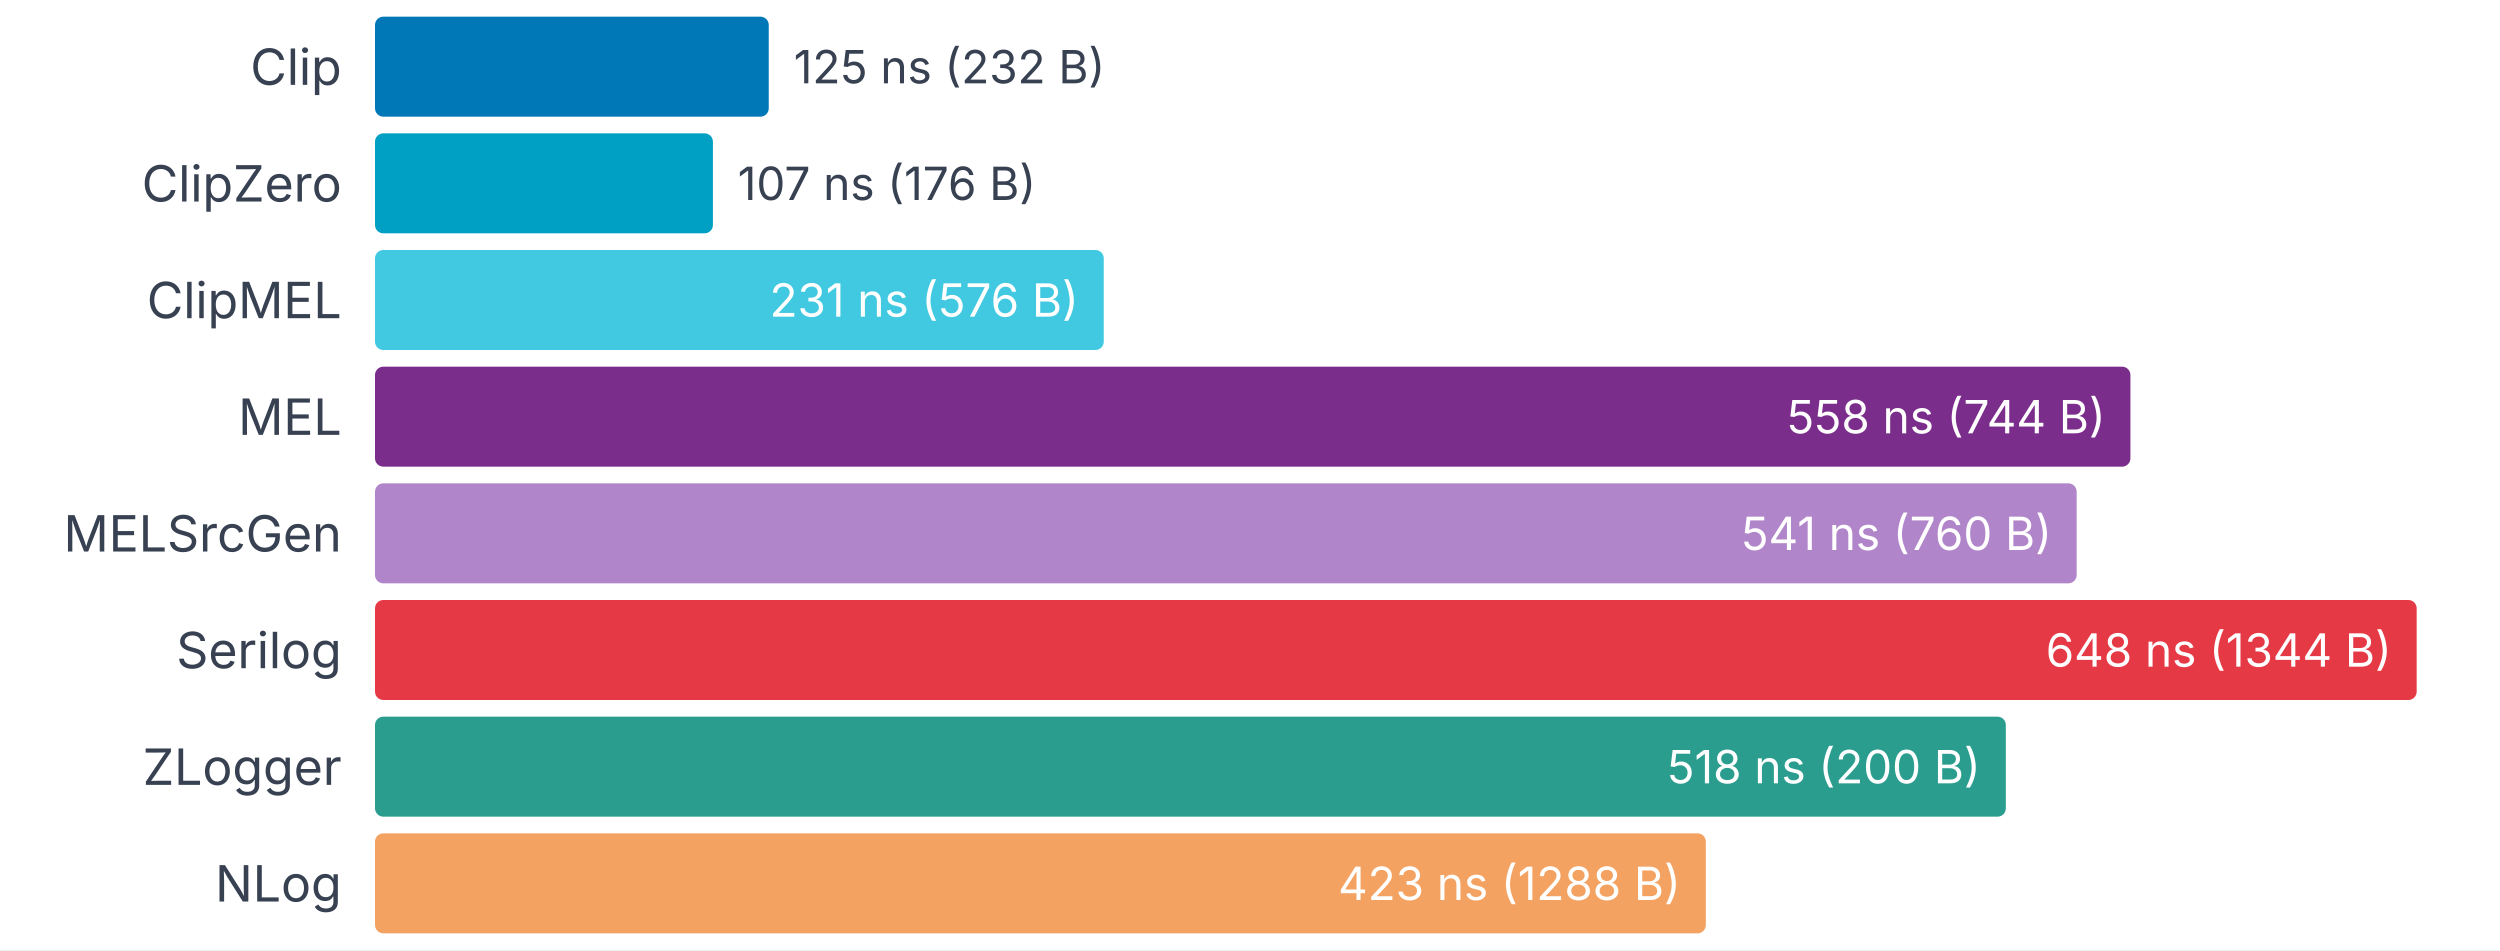
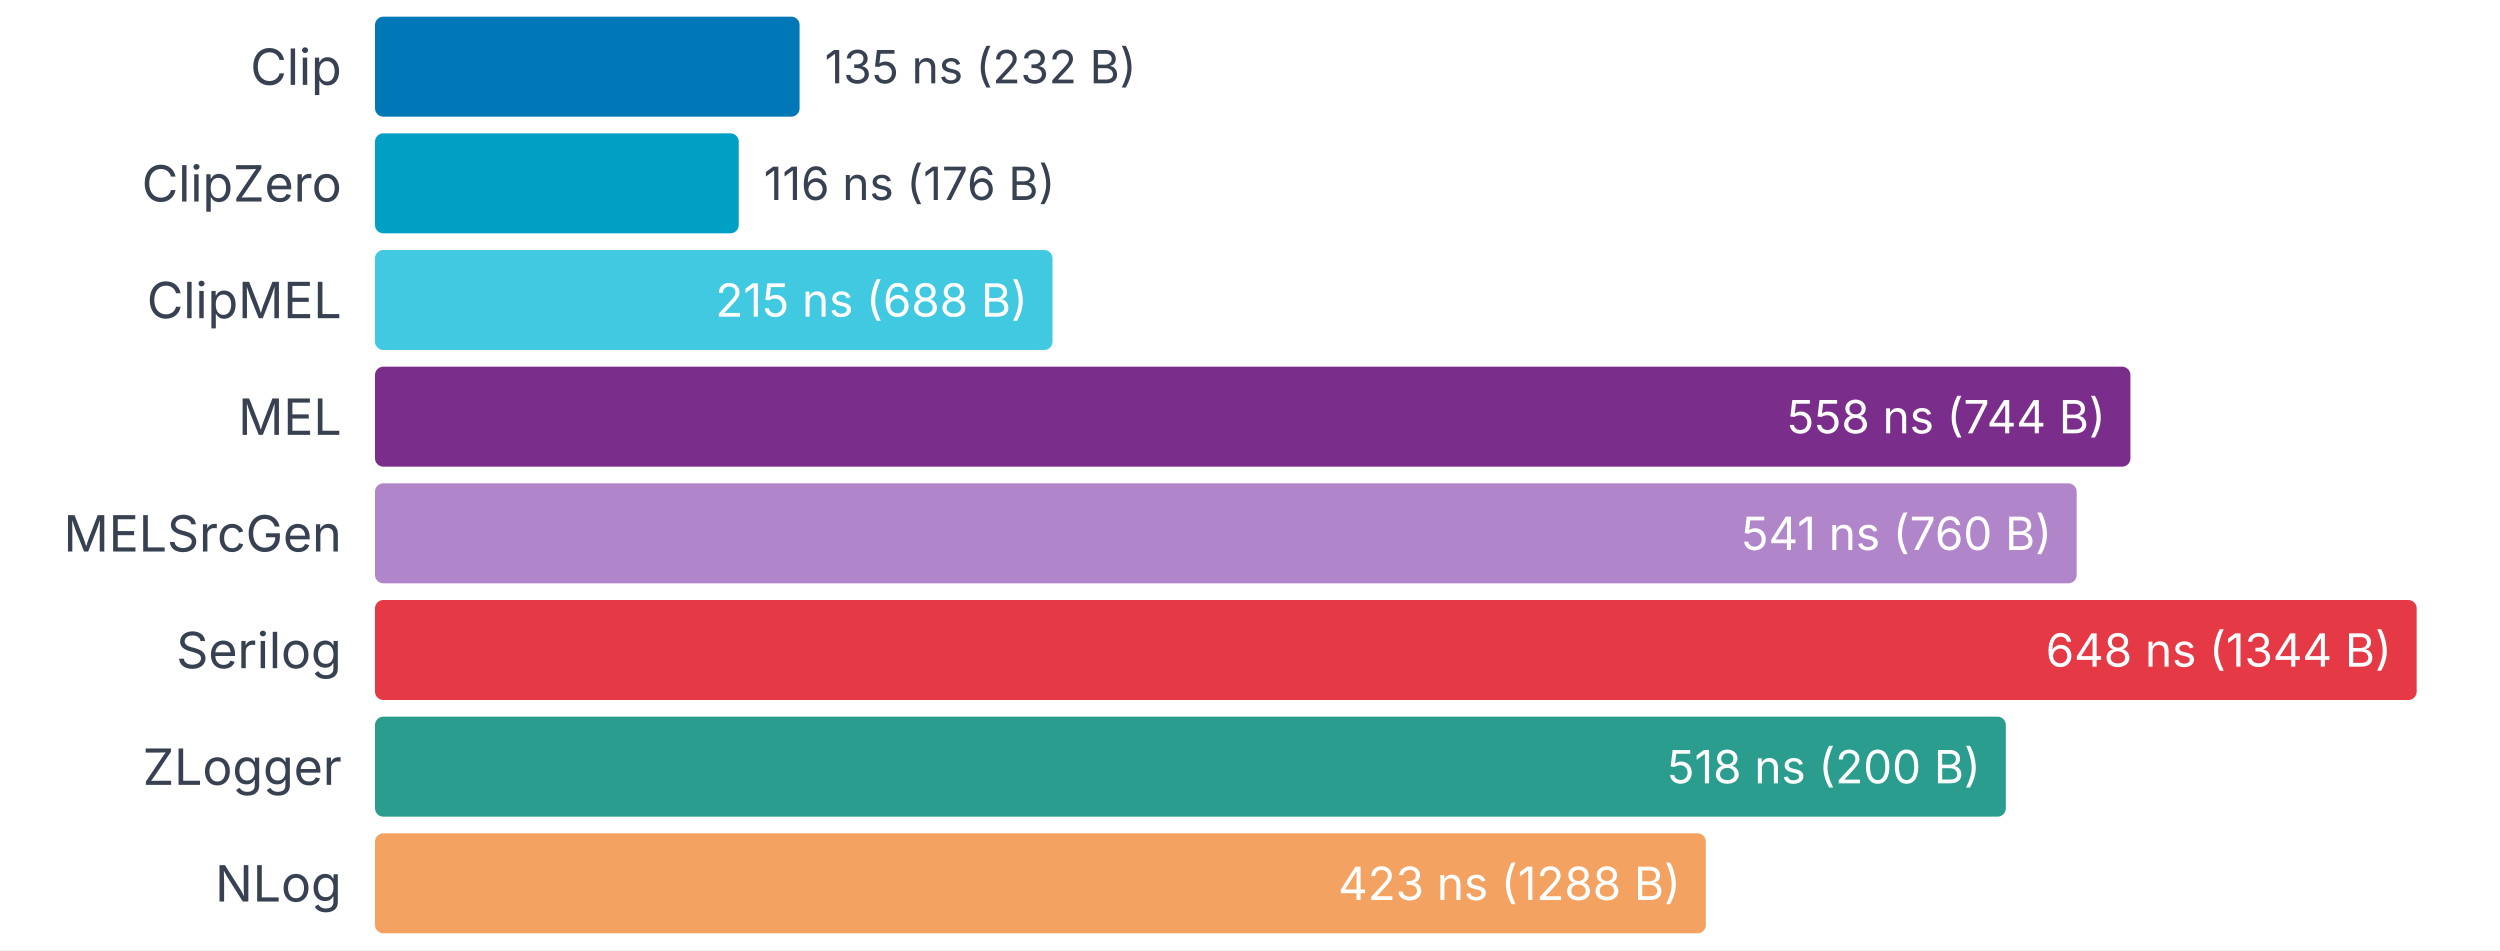
<svg xmlns="http://www.w3.org/2000/svg" width="600" height="228" viewBox="0 0 600 228" font-family="system-ui, -apple-system, sans-serif">
  <rect width="600" height="228" fill="white" />
  <text x="82" y="16.0" text-anchor="end" dominant-baseline="central" font-size="12" fill="#374151">Clip</text>
-   <rect x="90" y="4" width="94.5" height="24" rx="2" fill="#0077b6" />
-   <text x="190.5" y="16.0" text-anchor="start" dominant-baseline="central" font-size="11" fill="#374151">125 ns  (232 B)</text>
+   <rect x="90" y="4" width="101.9" height="24" rx="2" fill="#0077b6" />
+   <text x="197.913" y="16.0" text-anchor="start" dominant-baseline="central" font-size="11" fill="#374151">135 ns  (232 B)</text>
  <text x="82" y="44.0" text-anchor="end" dominant-baseline="central" font-size="12" fill="#374151">ClipZero</text>
-   <rect x="90" y="32" width="81.1" height="24" rx="2" fill="#00a0c4" />
-   <text x="177.057" y="44.0" text-anchor="start" dominant-baseline="central" font-size="11" fill="#374151">107 ns  (176 B)</text>
+   <rect x="90" y="32" width="87.3" height="24" rx="2" fill="#00a0c4" />
+   <text x="183.306" y="44.0" text-anchor="start" dominant-baseline="central" font-size="11" fill="#374151">116 ns  (176 B)</text>
  <text x="82" y="72.0" text-anchor="end" dominant-baseline="central" font-size="12" fill="#374151">ClipMEL</text>
-   <rect x="90" y="60" width="174.9" height="24" rx="2" fill="#40c9e0" />
-   <text x="258.884" y="72.0" text-anchor="end" dominant-baseline="central" font-size="11" fill="white">231 ns  (576 B)</text>
+   <rect x="90" y="60" width="162.6" height="24" rx="2" fill="#40c9e0" />
+   <text x="246.636" y="72.0" text-anchor="end" dominant-baseline="central" font-size="11" fill="white">215 ns  (688 B)</text>
  <text x="82" y="100.0" text-anchor="end" dominant-baseline="central" font-size="12" fill="#374151">MEL</text>
  <rect x="90" y="88" width="421.3" height="24" rx="2" fill="#7b2d8b" />
  <text x="505.343" y="100.0" text-anchor="end" dominant-baseline="central" font-size="11" fill="white">558 ns  (744 B)</text>
  <text x="82" y="128.0" text-anchor="end" dominant-baseline="central" font-size="12" fill="#374151">MELSrcGen</text>
  <rect x="90" y="116" width="408.4" height="24" rx="2" fill="#b185c9" />
  <text x="492.437" y="128.0" text-anchor="end" dominant-baseline="central" font-size="11" fill="white">541 ns  (760 B)</text>
  <text x="82" y="156.0" text-anchor="end" dominant-baseline="central" font-size="12" fill="#374151">Serilog</text>
  <rect x="90" y="144" width="490.0" height="24" rx="2" fill="#e63946" />
  <text x="574.0" y="156.0" text-anchor="end" dominant-baseline="central" font-size="11" fill="white">648 ns  (1344 B)</text>
  <text x="82" y="184.0" text-anchor="end" dominant-baseline="central" font-size="12" fill="#374151">ZLogger</text>
  <rect x="90" y="172" width="391.4" height="24" rx="2" fill="#2a9d8f" />
  <text x="475.352" y="184.0" text-anchor="end" dominant-baseline="central" font-size="11" fill="white">518 ns  (200 B)</text>
  <text x="82" y="212.0" text-anchor="end" dominant-baseline="central" font-size="12" fill="#374151">NLog</text>
  <rect x="90" y="200" width="319.4" height="24" rx="2" fill="#f4a261" />
  <text x="403.362" y="212.0" text-anchor="end" dominant-baseline="central" font-size="11" fill="white">423 ns  (1288 B)</text>
</svg>
